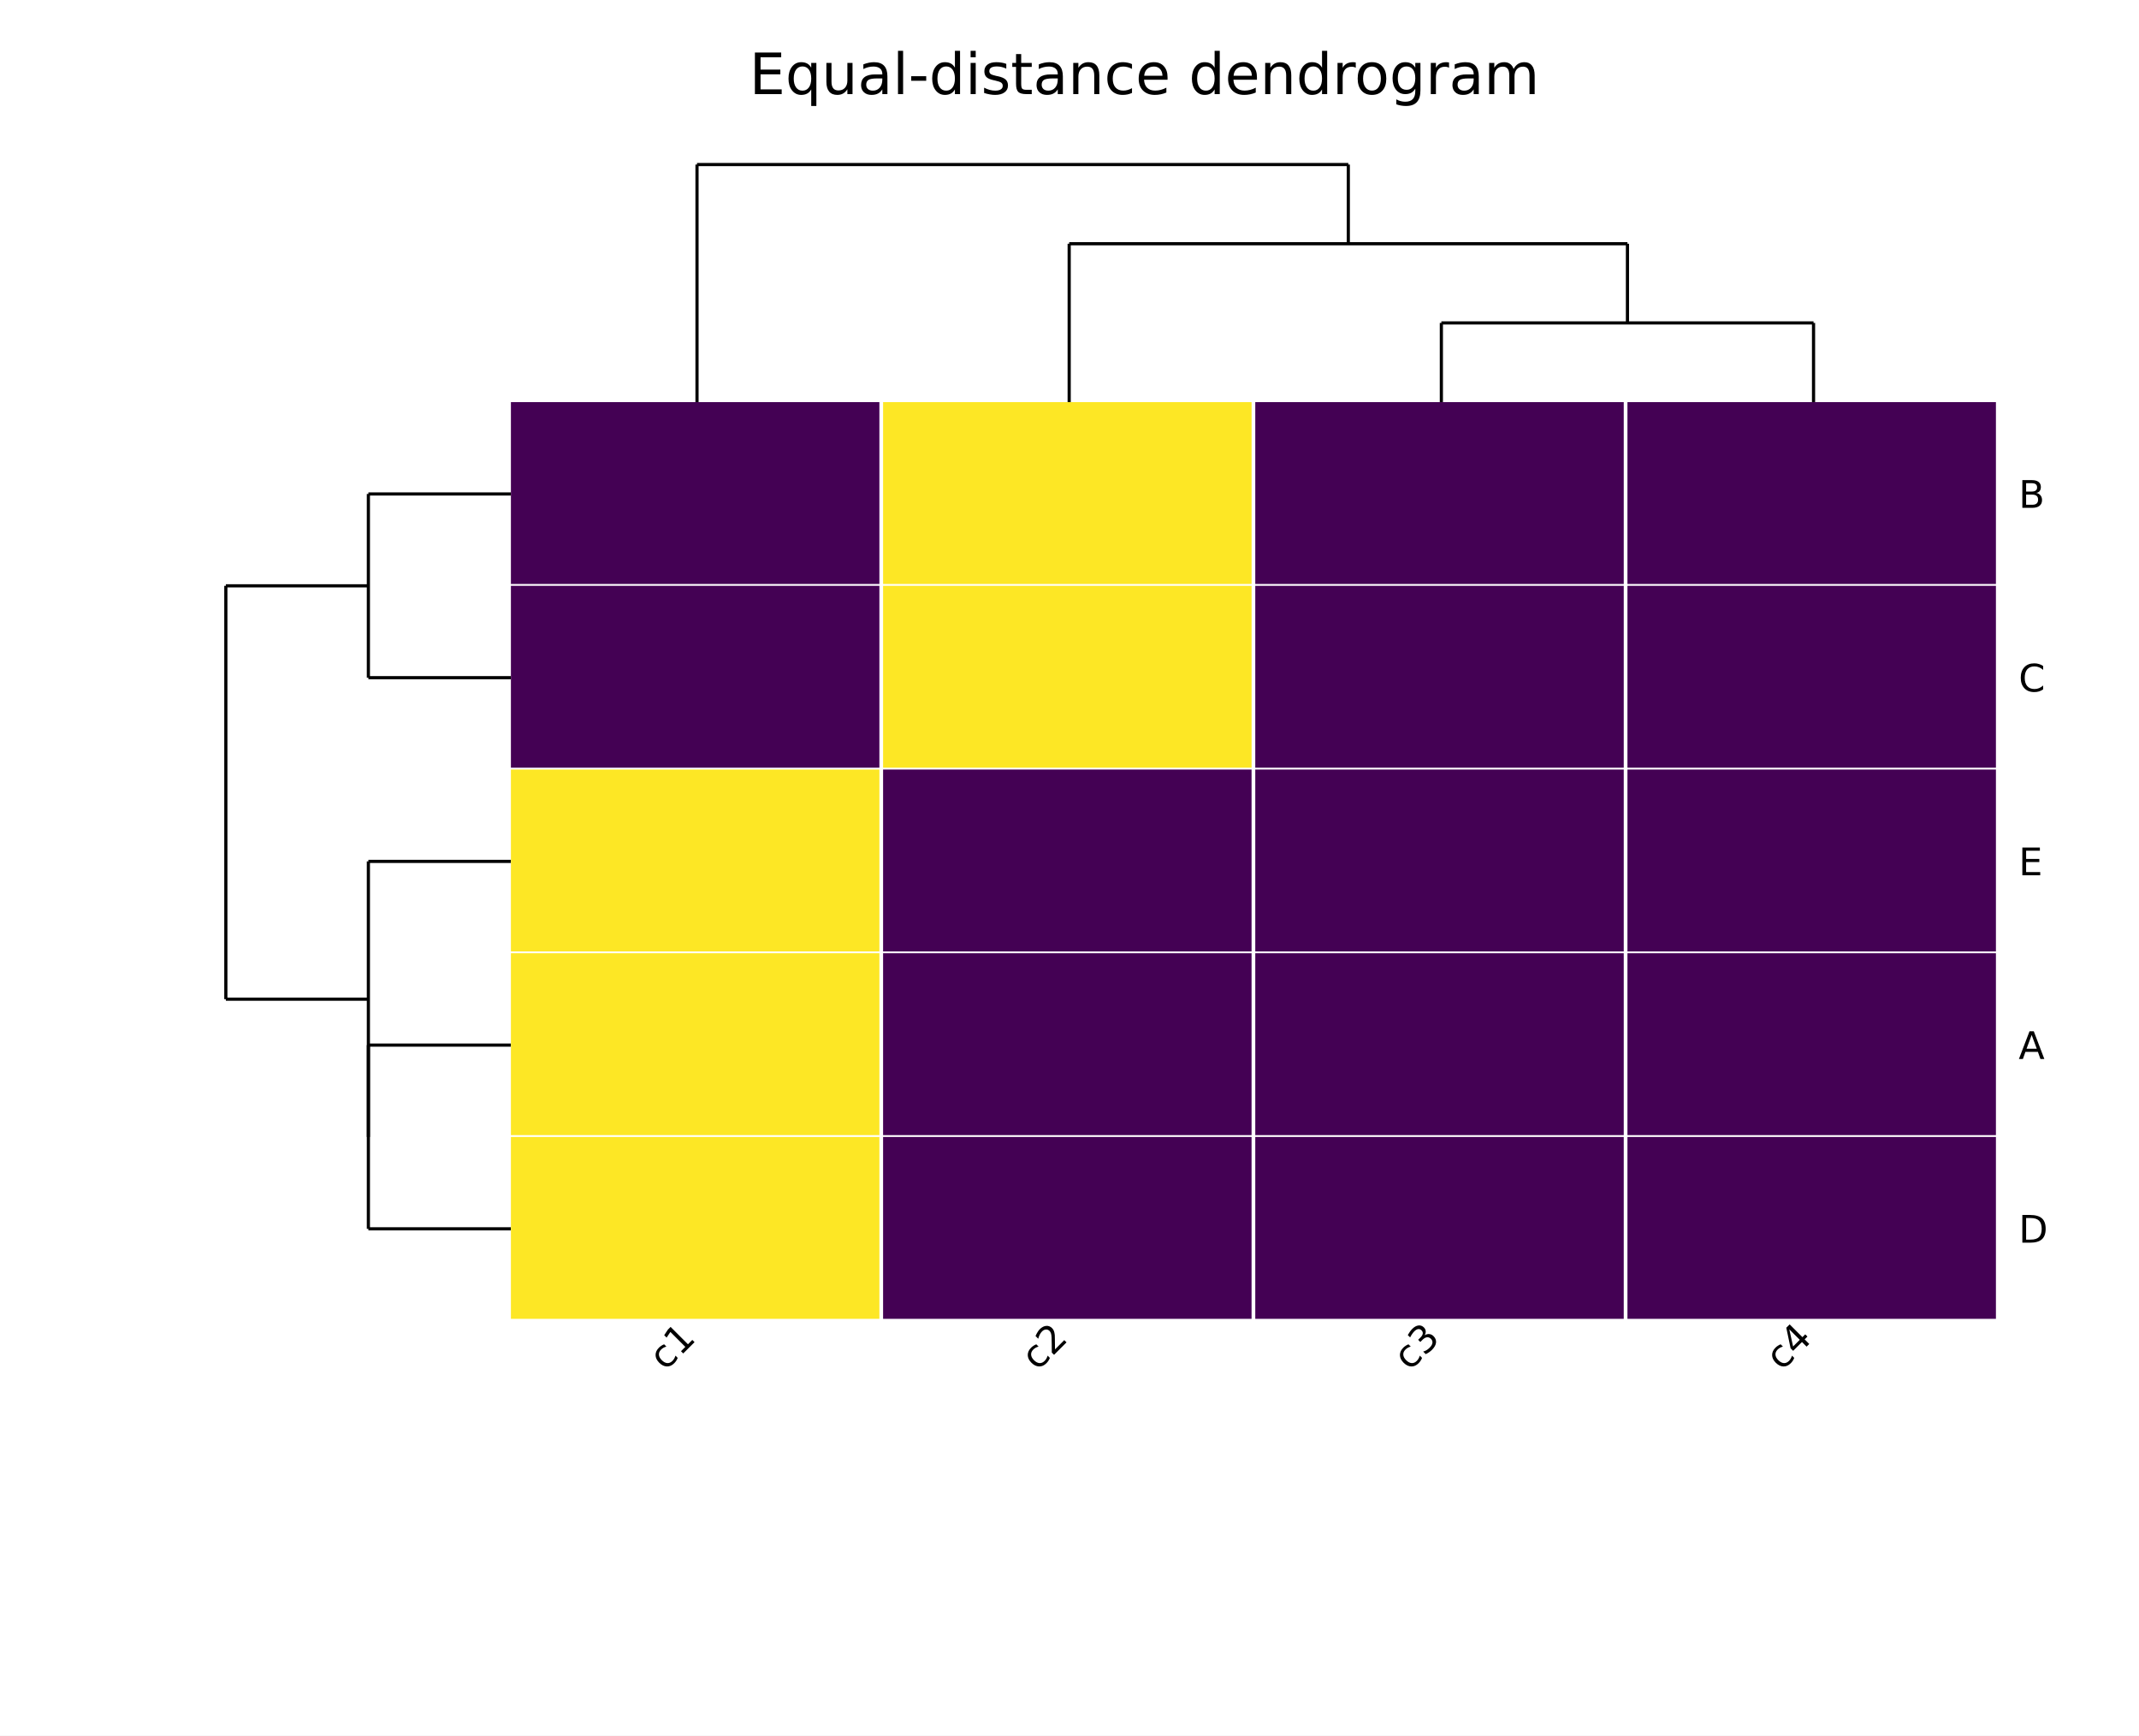
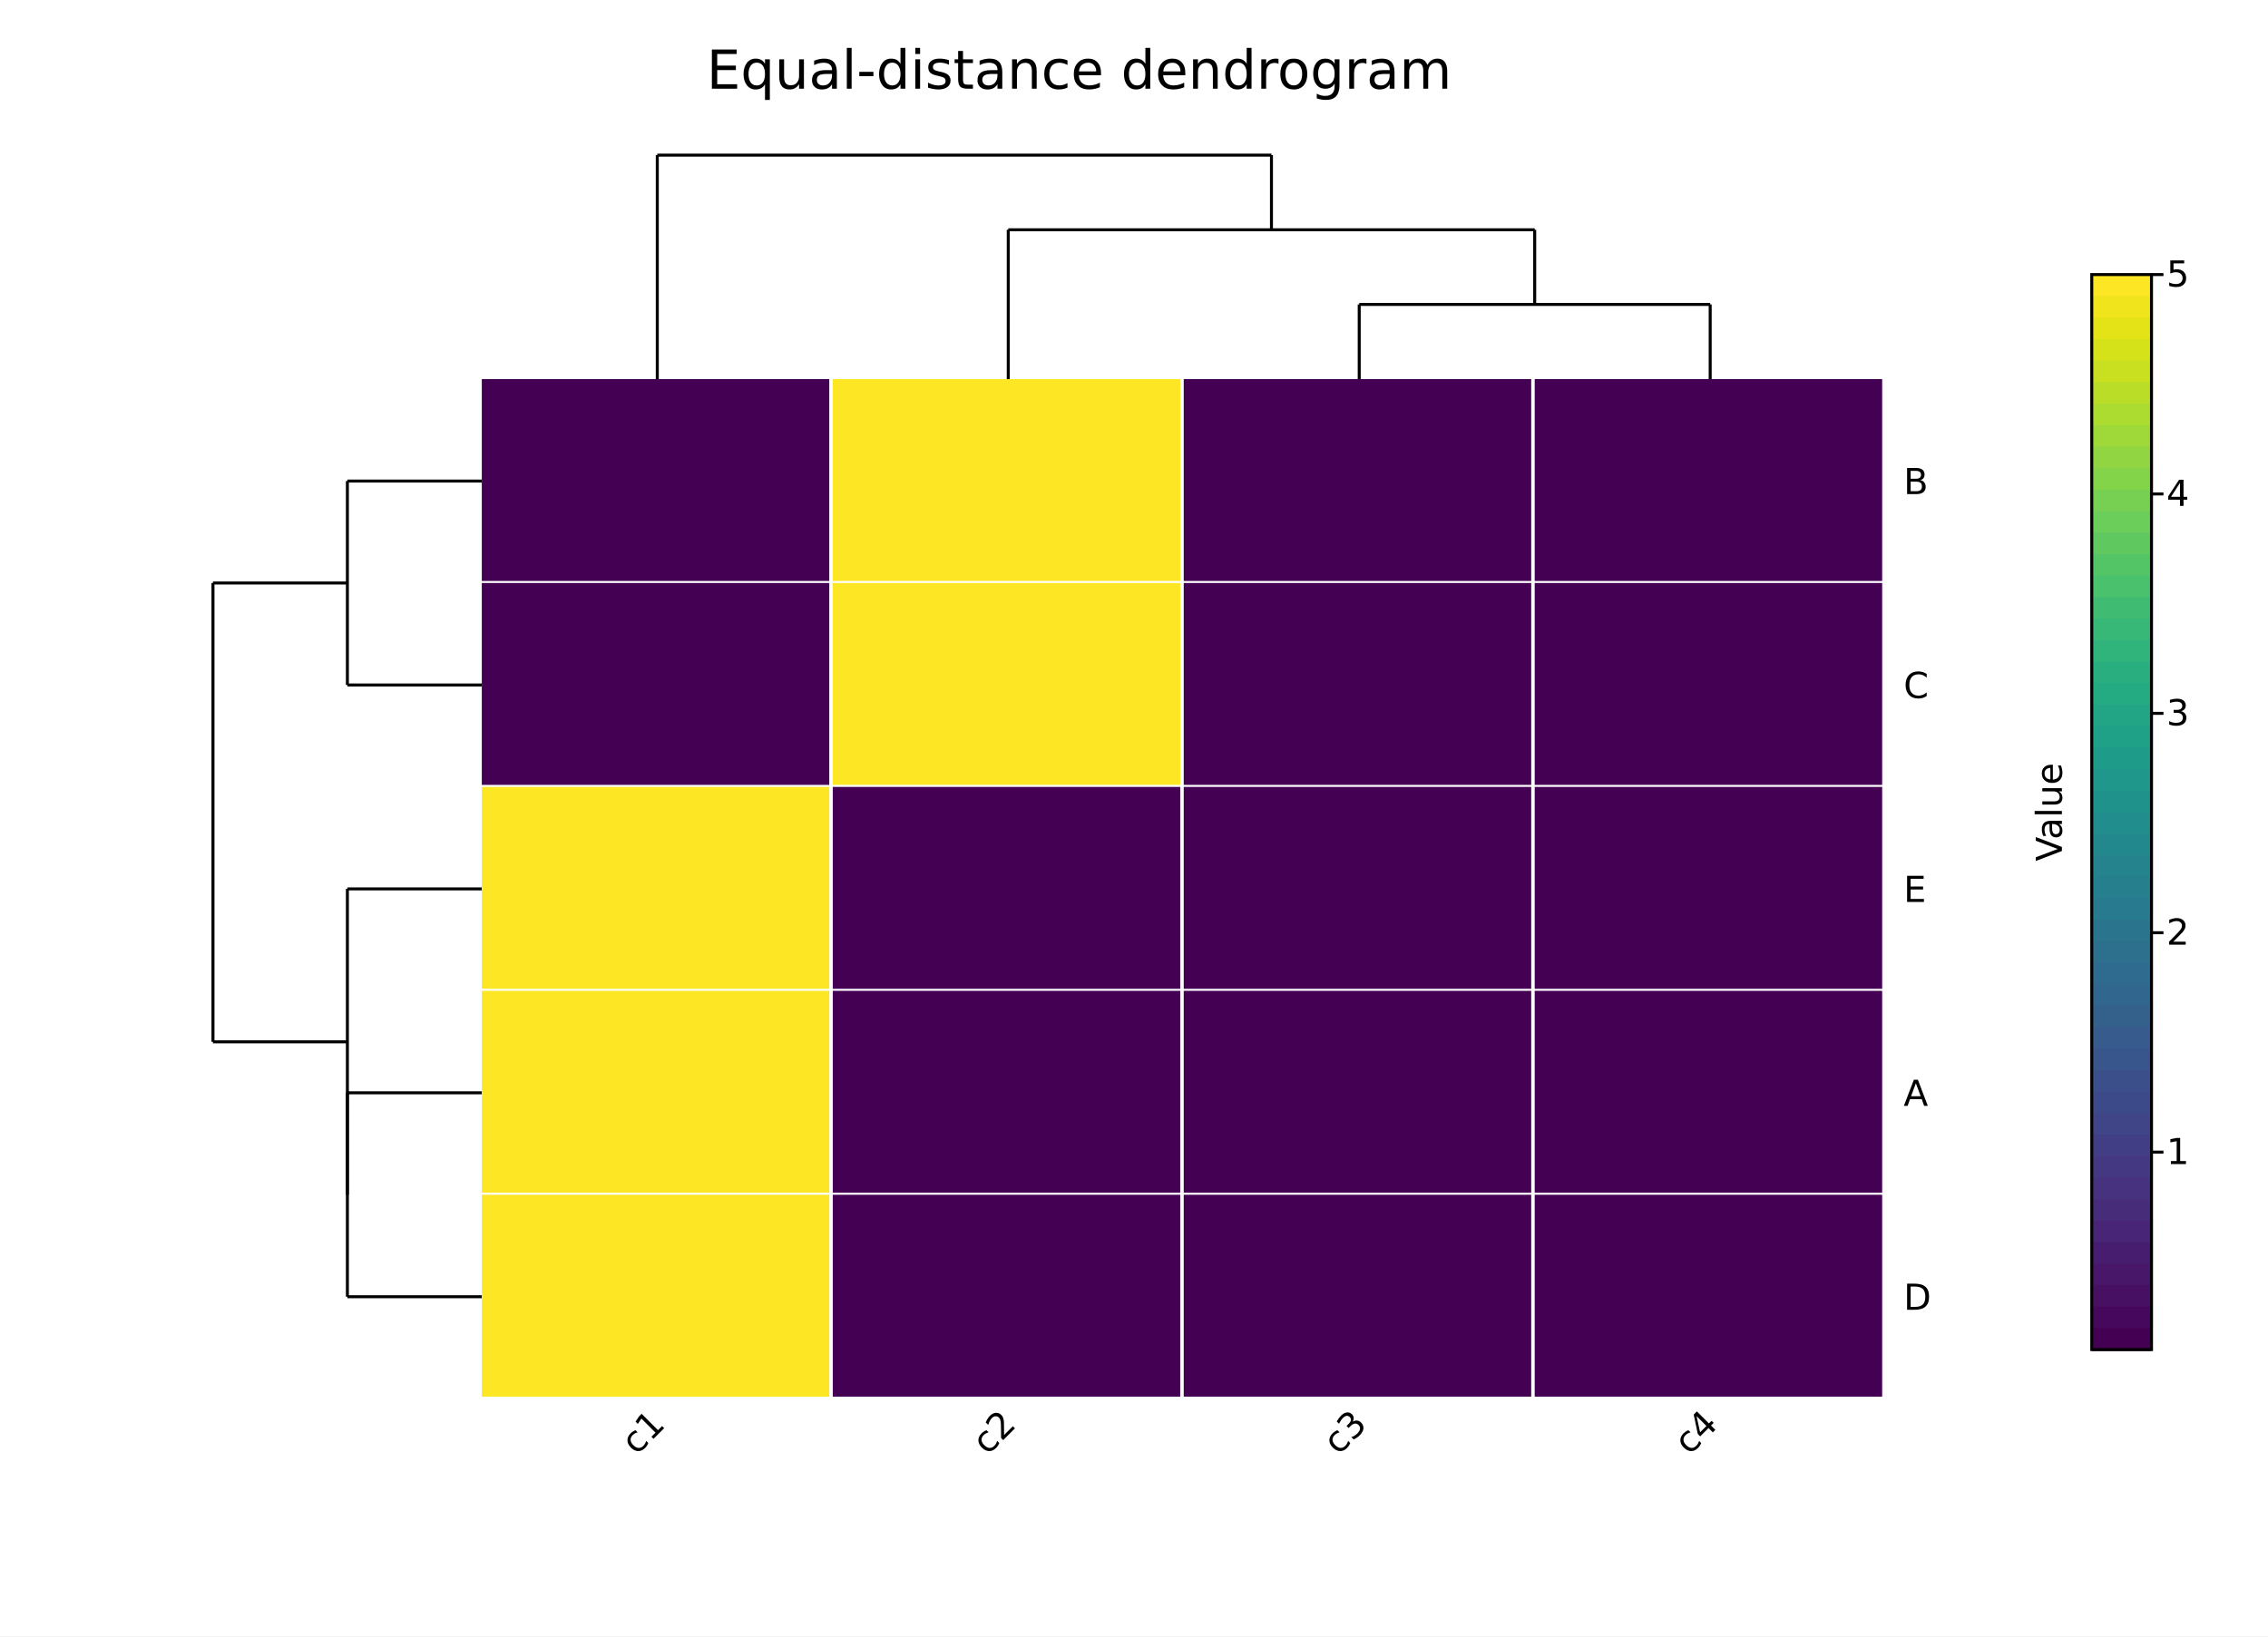
- <svg xmlns="http://www.w3.org/2000/svg" width="675.3" height="547.95" font-family="DejaVu Sans, Verdana, Liberation Sans, Arial, sans-serif" fill="black">
+ <svg xmlns="http://www.w3.org/2000/svg" width="759.3" height="547.95" font-family="DejaVu Sans, Verdana, Liberation Sans, Arial, sans-serif" fill="black">
  <rect width="100%" height="100%" fill="white" />
  <text x="361.3" y="29.71" font-size="18" text-anchor="middle">Equal-distance dendrogram</text>
-   <line x1="116.3" y1="155.95" x2="116.3" y2="213.95" stroke="#000000" stroke-width="1" />
-   <line x1="116.3" y1="155.95" x2="161.3" y2="155.95" stroke="#000000" stroke-width="1" />
-   <line x1="116.3" y1="213.95" x2="161.3" y2="213.95" stroke="#000000" stroke-width="1" />
-   <line x1="116.3" y1="329.95" x2="116.3" y2="387.95" stroke="#000000" stroke-width="1" />
-   <line x1="116.3" y1="329.95" x2="161.3" y2="329.95" stroke="#000000" stroke-width="1" />
-   <line x1="116.3" y1="387.95" x2="161.3" y2="387.95" stroke="#000000" stroke-width="1" />
-   <line x1="116.3" y1="271.95" x2="116.3" y2="358.95" stroke="#000000" stroke-width="1" />
-   <line x1="116.3" y1="271.95" x2="161.3" y2="271.95" stroke="#000000" stroke-width="1" />
-   <line x1="116.3" y1="358.95" x2="116.3" y2="358.95" stroke="#000000" stroke-width="1" />
-   <line x1="71.3" y1="184.95" x2="71.3" y2="315.45" stroke="#000000" stroke-width="1" />
-   <line x1="71.3" y1="184.95" x2="116.3" y2="184.95" stroke="#000000" stroke-width="1" />
-   <line x1="71.3" y1="315.45" x2="116.3" y2="315.45" stroke="#000000" stroke-width="1" />
+   <line x1="116.3" y1="161.1" x2="116.3" y2="229.39" stroke="#000000" stroke-width="1" />
+   <line x1="116.3" y1="161.1" x2="161.3" y2="161.1" stroke="#000000" stroke-width="1" />
+   <line x1="116.3" y1="229.39" x2="161.3" y2="229.39" stroke="#000000" stroke-width="1" />
+   <line x1="116.3" y1="365.97" x2="116.3" y2="434.26" stroke="#000000" stroke-width="1" />
+   <line x1="116.3" y1="365.97" x2="161.3" y2="365.97" stroke="#000000" stroke-width="1" />
+   <line x1="116.3" y1="434.26" x2="161.3" y2="434.26" stroke="#000000" stroke-width="1" />
+   <line x1="116.3" y1="297.68" x2="116.3" y2="400.11" stroke="#000000" stroke-width="1" />
+   <line x1="116.3" y1="297.68" x2="161.3" y2="297.68" stroke="#000000" stroke-width="1" />
+   <line x1="116.3" y1="400.11" x2="116.3" y2="400.11" stroke="#000000" stroke-width="1" />
+   <line x1="71.3" y1="195.24" x2="71.3" y2="348.9" stroke="#000000" stroke-width="1" />
+   <line x1="71.3" y1="195.24" x2="116.3" y2="195.24" stroke="#000000" stroke-width="1" />
+   <line x1="71.3" y1="348.9" x2="116.3" y2="348.9" stroke="#000000" stroke-width="1" />
  <line x1="455.05" y1="101.95" x2="572.55" y2="101.95" stroke="#000000" stroke-width="1" />
  <line x1="455.05" y1="101.95" x2="455.05" y2="126.95" stroke="#000000" stroke-width="1" />
  <line x1="572.55" y1="101.95" x2="572.55" y2="126.95" stroke="#000000" stroke-width="1" />
  <line x1="337.55" y1="76.95" x2="513.8" y2="76.95" stroke="#000000" stroke-width="1" />
  <line x1="337.55" y1="76.95" x2="337.55" y2="126.95" stroke="#000000" stroke-width="1" />
  <line x1="513.8" y1="76.95" x2="513.8" y2="101.95" stroke="#000000" stroke-width="1" />
  <line x1="220.05" y1="51.95" x2="425.67" y2="51.95" stroke="#000000" stroke-width="1" />
  <line x1="220.05" y1="51.95" x2="220.05" y2="126.95" stroke="#000000" stroke-width="1" />
  <line x1="425.67" y1="51.95" x2="425.67" y2="76.95" stroke="#000000" stroke-width="1" />
-   <rect x="161.3" y="126.95" width="116.33" height="57.42" fill="#440154" />
-   <rect x="278.8" y="126.95" width="116.33" height="57.42" fill="#fde725" />
-   <rect x="396.3" y="126.95" width="116.33" height="57.42" fill="#440154" />
-   <rect x="513.8" y="126.95" width="116.33" height="57.42" fill="#440154" />
-   <rect x="161.3" y="184.95" width="116.33" height="57.42" fill="#440154" />
-   <rect x="278.8" y="184.95" width="116.33" height="57.42" fill="#fde725" />
-   <rect x="396.3" y="184.95" width="116.33" height="57.42" fill="#440154" />
-   <rect x="513.8" y="184.95" width="116.33" height="57.42" fill="#440154" />
-   <rect x="161.3" y="242.95" width="116.33" height="57.42" fill="#fde725" />
-   <rect x="278.8" y="242.95" width="116.33" height="57.42" fill="#440154" />
-   <rect x="396.3" y="242.95" width="116.33" height="57.42" fill="#440154" />
-   <rect x="513.8" y="242.95" width="116.33" height="57.42" fill="#440154" />
-   <rect x="161.3" y="300.95" width="116.33" height="57.42" fill="#fde725" />
-   <rect x="278.8" y="300.95" width="116.33" height="57.42" fill="#440154" />
-   <rect x="396.3" y="300.95" width="116.33" height="57.42" fill="#440154" />
-   <rect x="513.8" y="300.95" width="116.33" height="57.42" fill="#440154" />
-   <rect x="161.3" y="358.95" width="116.33" height="57.42" fill="#fde725" />
-   <rect x="278.8" y="358.95" width="116.33" height="57.42" fill="#440154" />
-   <rect x="396.3" y="358.95" width="116.33" height="57.42" fill="#440154" />
-   <rect x="513.8" y="358.95" width="116.33" height="57.42" fill="#440154" />
-   <text x="637.3" y="160.33" font-size="12" text-anchor="start">B</text>
-   <text x="637.3" y="218.33" font-size="12" text-anchor="start">C</text>
-   <text x="637.3" y="276.33" font-size="12" text-anchor="start">E</text>
-   <text x="637.3" y="334.33" font-size="12" text-anchor="start">A</text>
-   <text x="637.3" y="392.33" font-size="12" text-anchor="start">D</text>
-   <text x="220.05" y="422.95" font-size="12" text-anchor="end" transform="rotate(-45,220.05,422.95)">c1</text>
-   <text x="337.55" y="422.95" font-size="12" text-anchor="end" transform="rotate(-45,337.55,422.95)">c2</text>
-   <text x="455.05" y="422.95" font-size="12" text-anchor="end" transform="rotate(-45,455.05,422.95)">c3</text>
-   <text x="572.55" y="422.95" font-size="12" text-anchor="end" transform="rotate(-45,572.55,422.95)">c4</text>
+   <path d="M161.3 126.95h116.33v67.61h-116.33zm235 0h116.33v67.61h-116.33zm117.5 0h116.33v67.61h-116.33zm-352.5 68.29h116.33v67.61h-116.33zm235 0h116.33v67.61h-116.33zm117.5 0h116.33v67.61h-116.33zm-235 68.29h116.33v67.61h-116.33zm117.5 0h116.33v67.61h-116.33zm117.5 0h116.33v67.61h-116.33zm-235 68.29h116.33v67.61h-116.33zm117.5 0h116.33v67.61h-116.33zm117.5 0h116.33v67.61h-116.33zm-235 68.29h116.33v67.61h-116.33zm117.5 0h116.33v67.61h-116.33zm117.5 0h116.33v67.61h-116.33z" fill="#440154" />
+   <path d="M278.8 126.95h116.33v67.61h-116.33zm0 68.29h116.33v67.61h-116.33zm-117.5 68.29h116.33v67.61h-116.33zm0 68.29h116.33v67.61h-116.33zm0 68.29h116.33v67.61h-116.33z" fill="#fde725" />
+   <text x="637.3" y="165.47" font-size="12" text-anchor="start">B</text>
+   <text x="637.3" y="233.76" font-size="12" text-anchor="start">C</text>
+   <text x="637.3" y="302.05" font-size="12" text-anchor="start">E</text>
+   <text x="637.3" y="370.34" font-size="12" text-anchor="start">A</text>
+   <text x="637.3" y="438.63" font-size="12" text-anchor="start">D</text>
+   <text x="223.14" y="477.5" font-size="12" text-anchor="end" transform="rotate(-45,223.14,477.5)">c1</text>
+   <text x="340.64" y="477.5" font-size="12" text-anchor="end" transform="rotate(-45,340.64,477.5)">c2</text>
+   <text x="458.14" y="477.5" font-size="12" text-anchor="end" transform="rotate(-45,458.14,477.5)">c3</text>
+   <text x="575.64" y="477.5" font-size="12" text-anchor="end" transform="rotate(-45,575.64,477.5)">c4</text>
+   <rect x="700.3" y="91.95" width="20" height="7.7" fill="#fde725" />
+   <rect x="700.3" y="99.15" width="20" height="7.7" fill="#f0e51c" />
+   <rect x="700.3" y="106.35" width="20" height="7.7" fill="#e3e318" />
+   <rect x="700.3" y="113.55" width="20" height="7.7" fill="#d6e219" />
+   <rect x="700.3" y="120.75" width="20" height="7.7" fill="#c8e01f" />
+   <rect x="700.3" y="127.95" width="20" height="7.7" fill="#bade27" />
+   <rect x="700.3" y="135.15" width="20" height="7.7" fill="#acdc30" />
+   <rect x="700.3" y="142.35" width="20" height="7.7" fill="#9ed939" />
+   <rect x="700.3" y="149.55" width="20" height="7.7" fill="#91d642" />
+   <rect x="700.3" y="156.75" width="20" height="7.7" fill="#84d44a" />
+   <rect x="700.3" y="163.95" width="20" height="7.7" fill="#77d052" />
+   <rect x="700.3" y="171.15" width="20" height="7.7" fill="#6bcd5a" />
+   <rect x="700.3" y="178.35" width="20" height="7.7" fill="#5fc960" />
+   <rect x="700.3" y="185.55" width="20" height="7.7" fill="#54c567" />
+   <rect x="700.3" y="192.75" width="20" height="7.7" fill="#4ac16c" />
+   <rect x="700.3" y="199.95" width="20" height="7.7" fill="#40bc72" />
+   <rect x="700.3" y="207.15" width="20" height="7.7" fill="#37b877" />
+   <rect x="700.3" y="214.35" width="20" height="7.7" fill="#30b47b" />
+   <rect x="700.3" y="221.55" width="20" height="7.7" fill="#29af7f" />
+   <rect x="700.3" y="228.75" width="20" height="7.7" fill="#24ab82" />
+   <rect x="700.3" y="235.95" width="20" height="7.7" fill="#21a585" />
+   <rect x="700.3" y="243.15" width="20" height="7.7" fill="#1fa187" />
+   <rect x="700.3" y="250.35" width="20" height="7.7" fill="#1e9c89" />
+   <rect x="700.3" y="257.55" width="20" height="7.7" fill="#1f978a" />
+   <rect x="700.3" y="264.75" width="20" height="7.7" fill="#1f928c" />
+   <rect x="700.3" y="271.95" width="20" height="7.7" fill="#218d8d" />
+   <rect x="700.3" y="279.15" width="20" height="7.7" fill="#23888d" />
+   <rect x="700.3" y="286.35" width="20" height="7.7" fill="#25838e" />
+   <rect x="700.3" y="293.55" width="20" height="7.7" fill="#267f8d" />
+   <rect x="700.3" y="300.75" width="20" height="7.7" fill="#287a8e" />
+   <rect x="700.3" y="307.95" width="20" height="7.7" fill="#2a748d" />
+   <rect x="700.3" y="315.15" width="20" height="7.7" fill="#2c708e" />
+   <rect x="700.3" y="322.35" width="20" height="7.7" fill="#2f6b8e" />
+   <rect x="700.3" y="329.55" width="20" height="7.7" fill="#31668e" />
+   <rect x="700.3" y="336.75" width="20" height="7.7" fill="#33618c" />
+   <rect x="700.3" y="343.95" width="20" height="7.7" fill="#365b8c" />
+   <rect x="700.3" y="351.15" width="20" height="7.7" fill="#38558c" />
+   <rect x="700.3" y="358.35" width="20" height="7.7" fill="#3b508a" />
+   <rect x="700.3" y="365.55" width="20" height="7.7" fill="#3d4a89" />
+   <rect x="700.3" y="372.75" width="20" height="7.7" fill="#404587" />
+   <rect x="700.3" y="379.95" width="20" height="7.7" fill="#423e85" />
+   <rect x="700.3" y="387.15" width="20" height="7.7" fill="#443882" />
+   <rect x="700.3" y="394.35" width="20" height="7.7" fill="#46327e" />
+   <rect x="700.3" y="401.55" width="20" height="7.7" fill="#472c7a" />
+   <rect x="700.3" y="408.75" width="20" height="7.7" fill="#482576" />
+   <rect x="700.3" y="415.95" width="20" height="7.7" fill="#471e6f" />
+   <rect x="700.3" y="423.15" width="20" height="7.7" fill="#481769" />
+   <rect x="700.3" y="430.35" width="20" height="7.7" fill="#471063" />
+   <rect x="700.3" y="437.55" width="20" height="7.7" fill="#46085c" />
+   <rect x="700.3" y="444.75" width="20" height="7.7" fill="#440154" />
+   <rect x="700.3" y="91.95" width="20" height="360" fill="none" stroke="#000000" stroke-width="1" />
+   <line x1="720.3" y1="385.83" x2="724.3" y2="385.83" stroke="#000000" stroke-width="1" />
+   <text x="725.3" y="389.83" font-size="12" text-anchor="start">1</text>
+   <line x1="720.3" y1="312.36" x2="724.3" y2="312.36" stroke="#000000" stroke-width="1" />
+   <text x="725.3" y="316.36" font-size="12" text-anchor="start">2</text>
+   <line x1="720.3" y1="238.89" x2="724.3" y2="238.89" stroke="#000000" stroke-width="1" />
+   <text x="725.3" y="242.89" font-size="12" text-anchor="start">3</text>
+   <line x1="720.3" y1="165.42" x2="724.3" y2="165.42" stroke="#000000" stroke-width="1" />
+   <text x="725.3" y="169.42" font-size="12" text-anchor="start">4</text>
+   <line x1="720.3" y1="91.95" x2="724.3" y2="91.95" stroke="#000000" stroke-width="1" />
+   <text x="725.3" y="95.95" font-size="12" text-anchor="start">5</text>
+   <text x="690.3" y="271.95" font-size="12" text-anchor="middle" transform="rotate(-90,690.3,271.95)">Value</text>
</svg>
